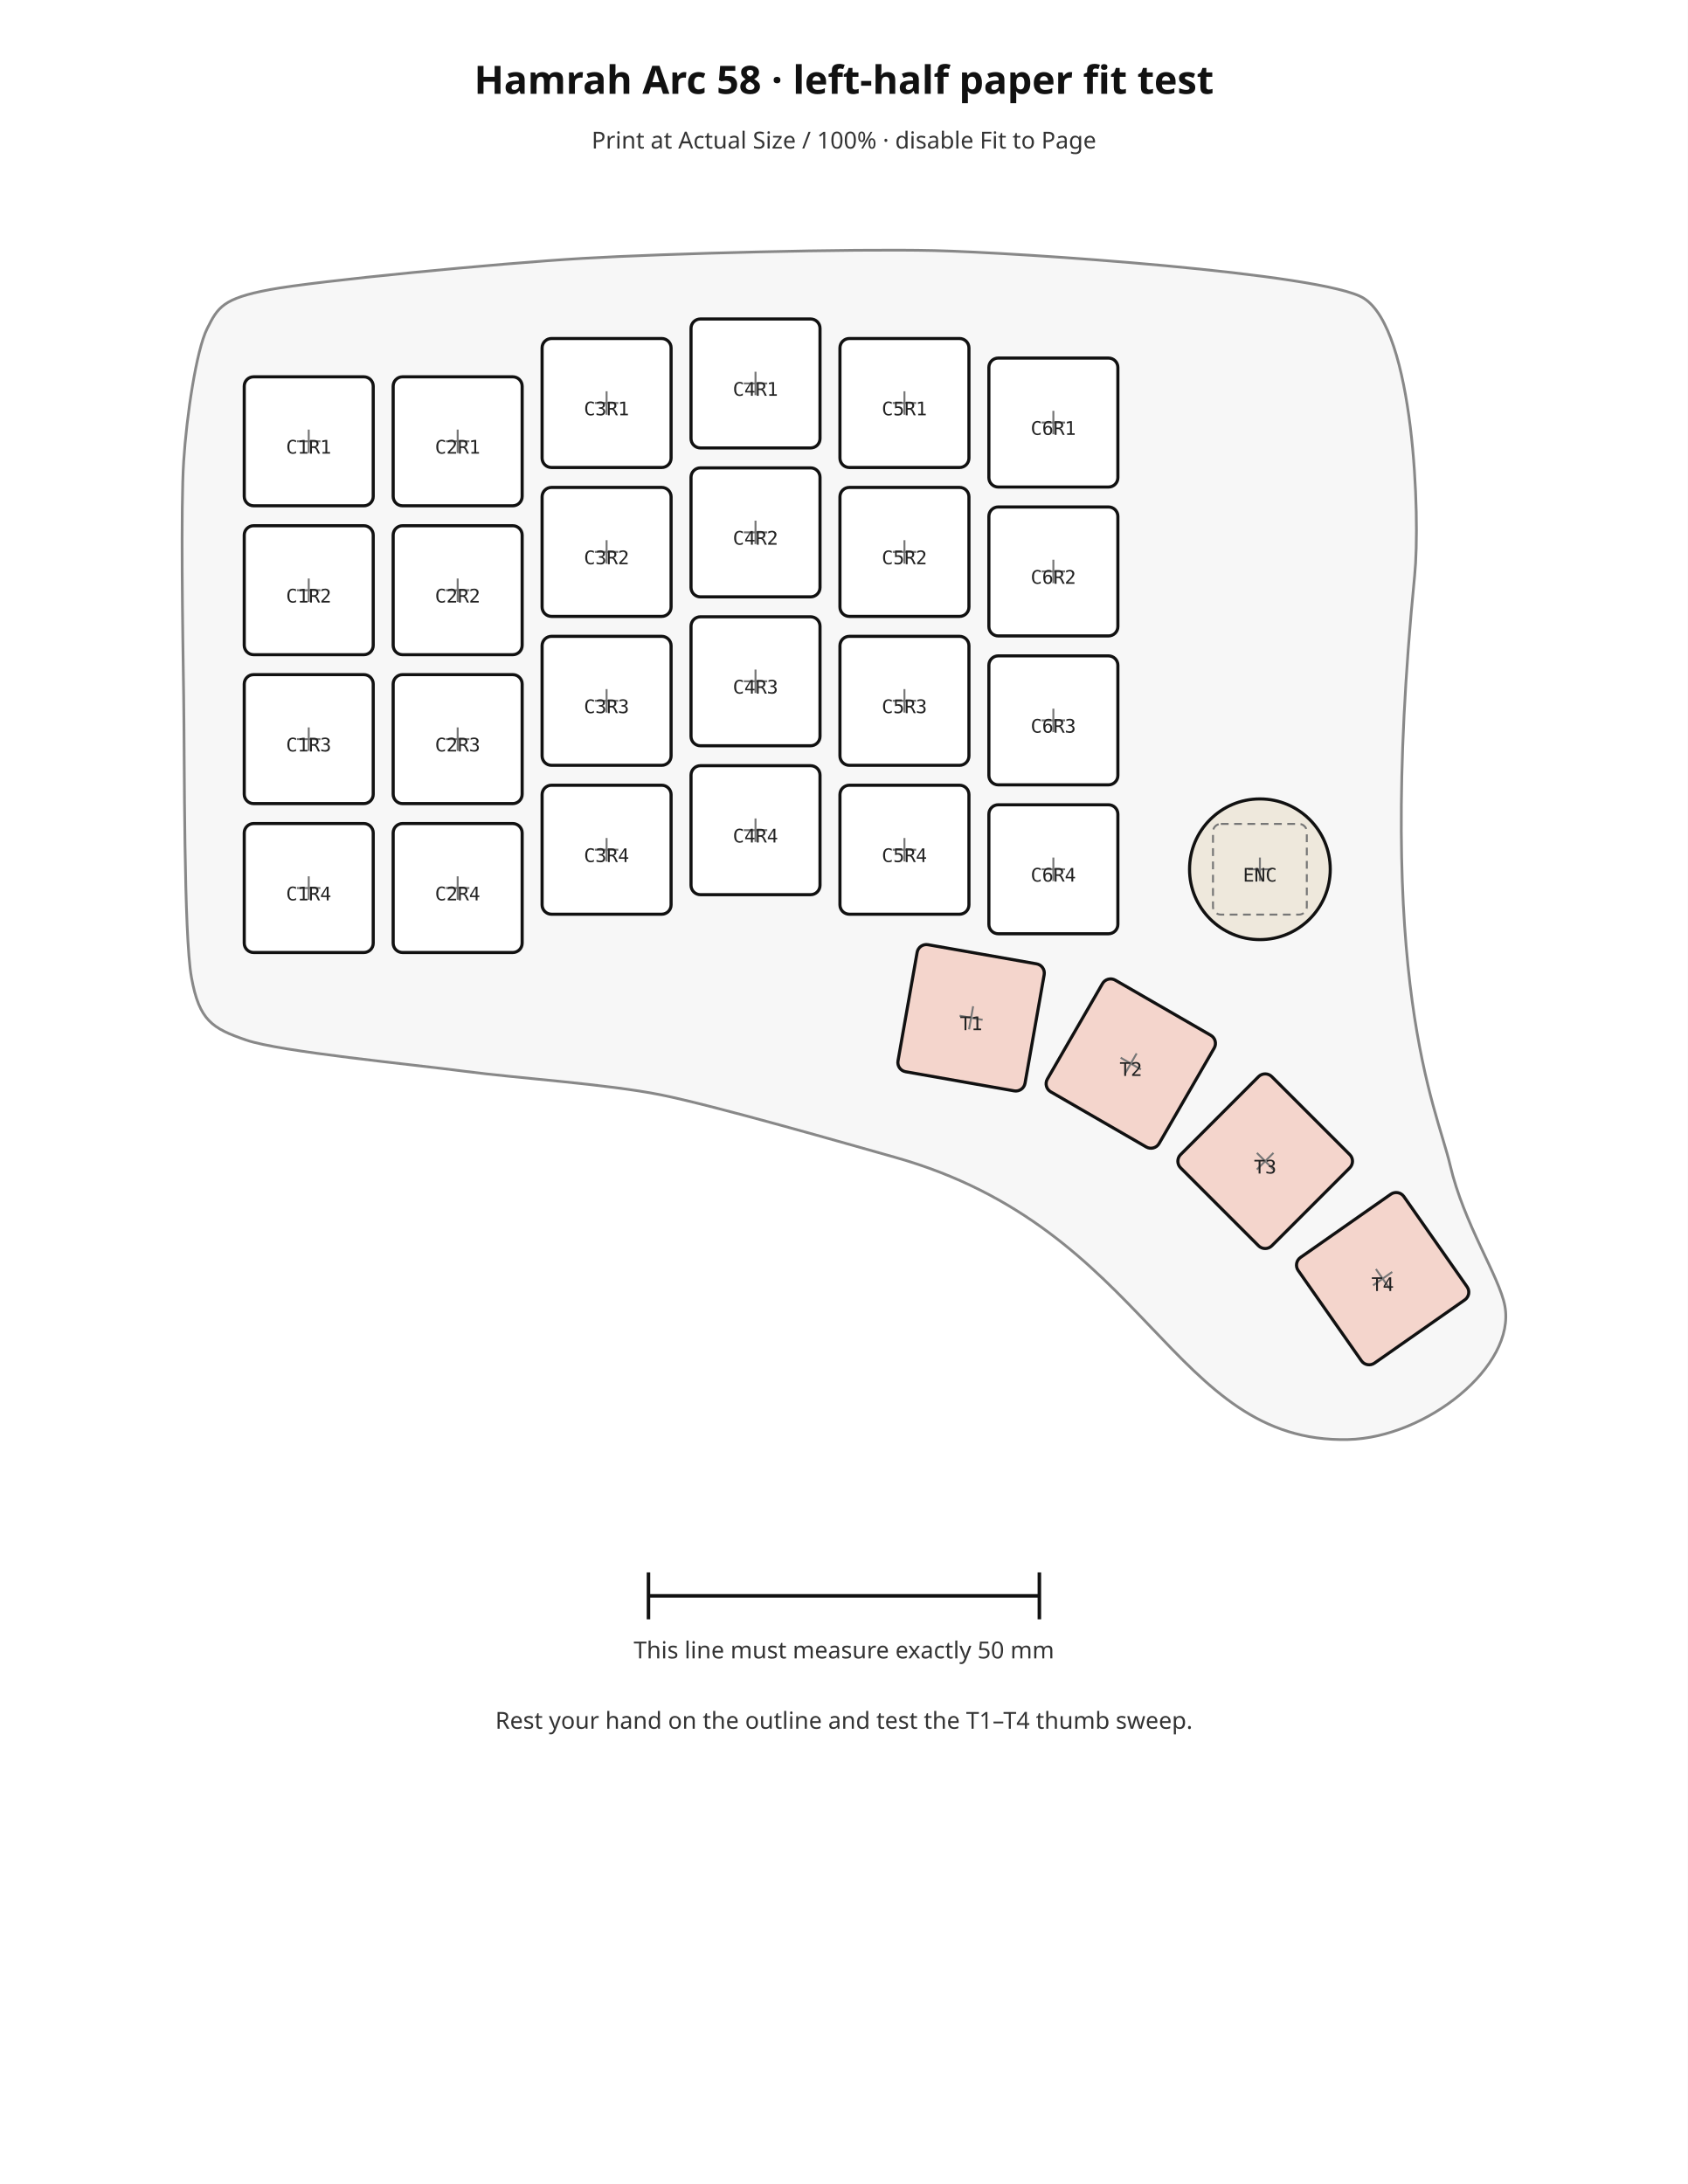
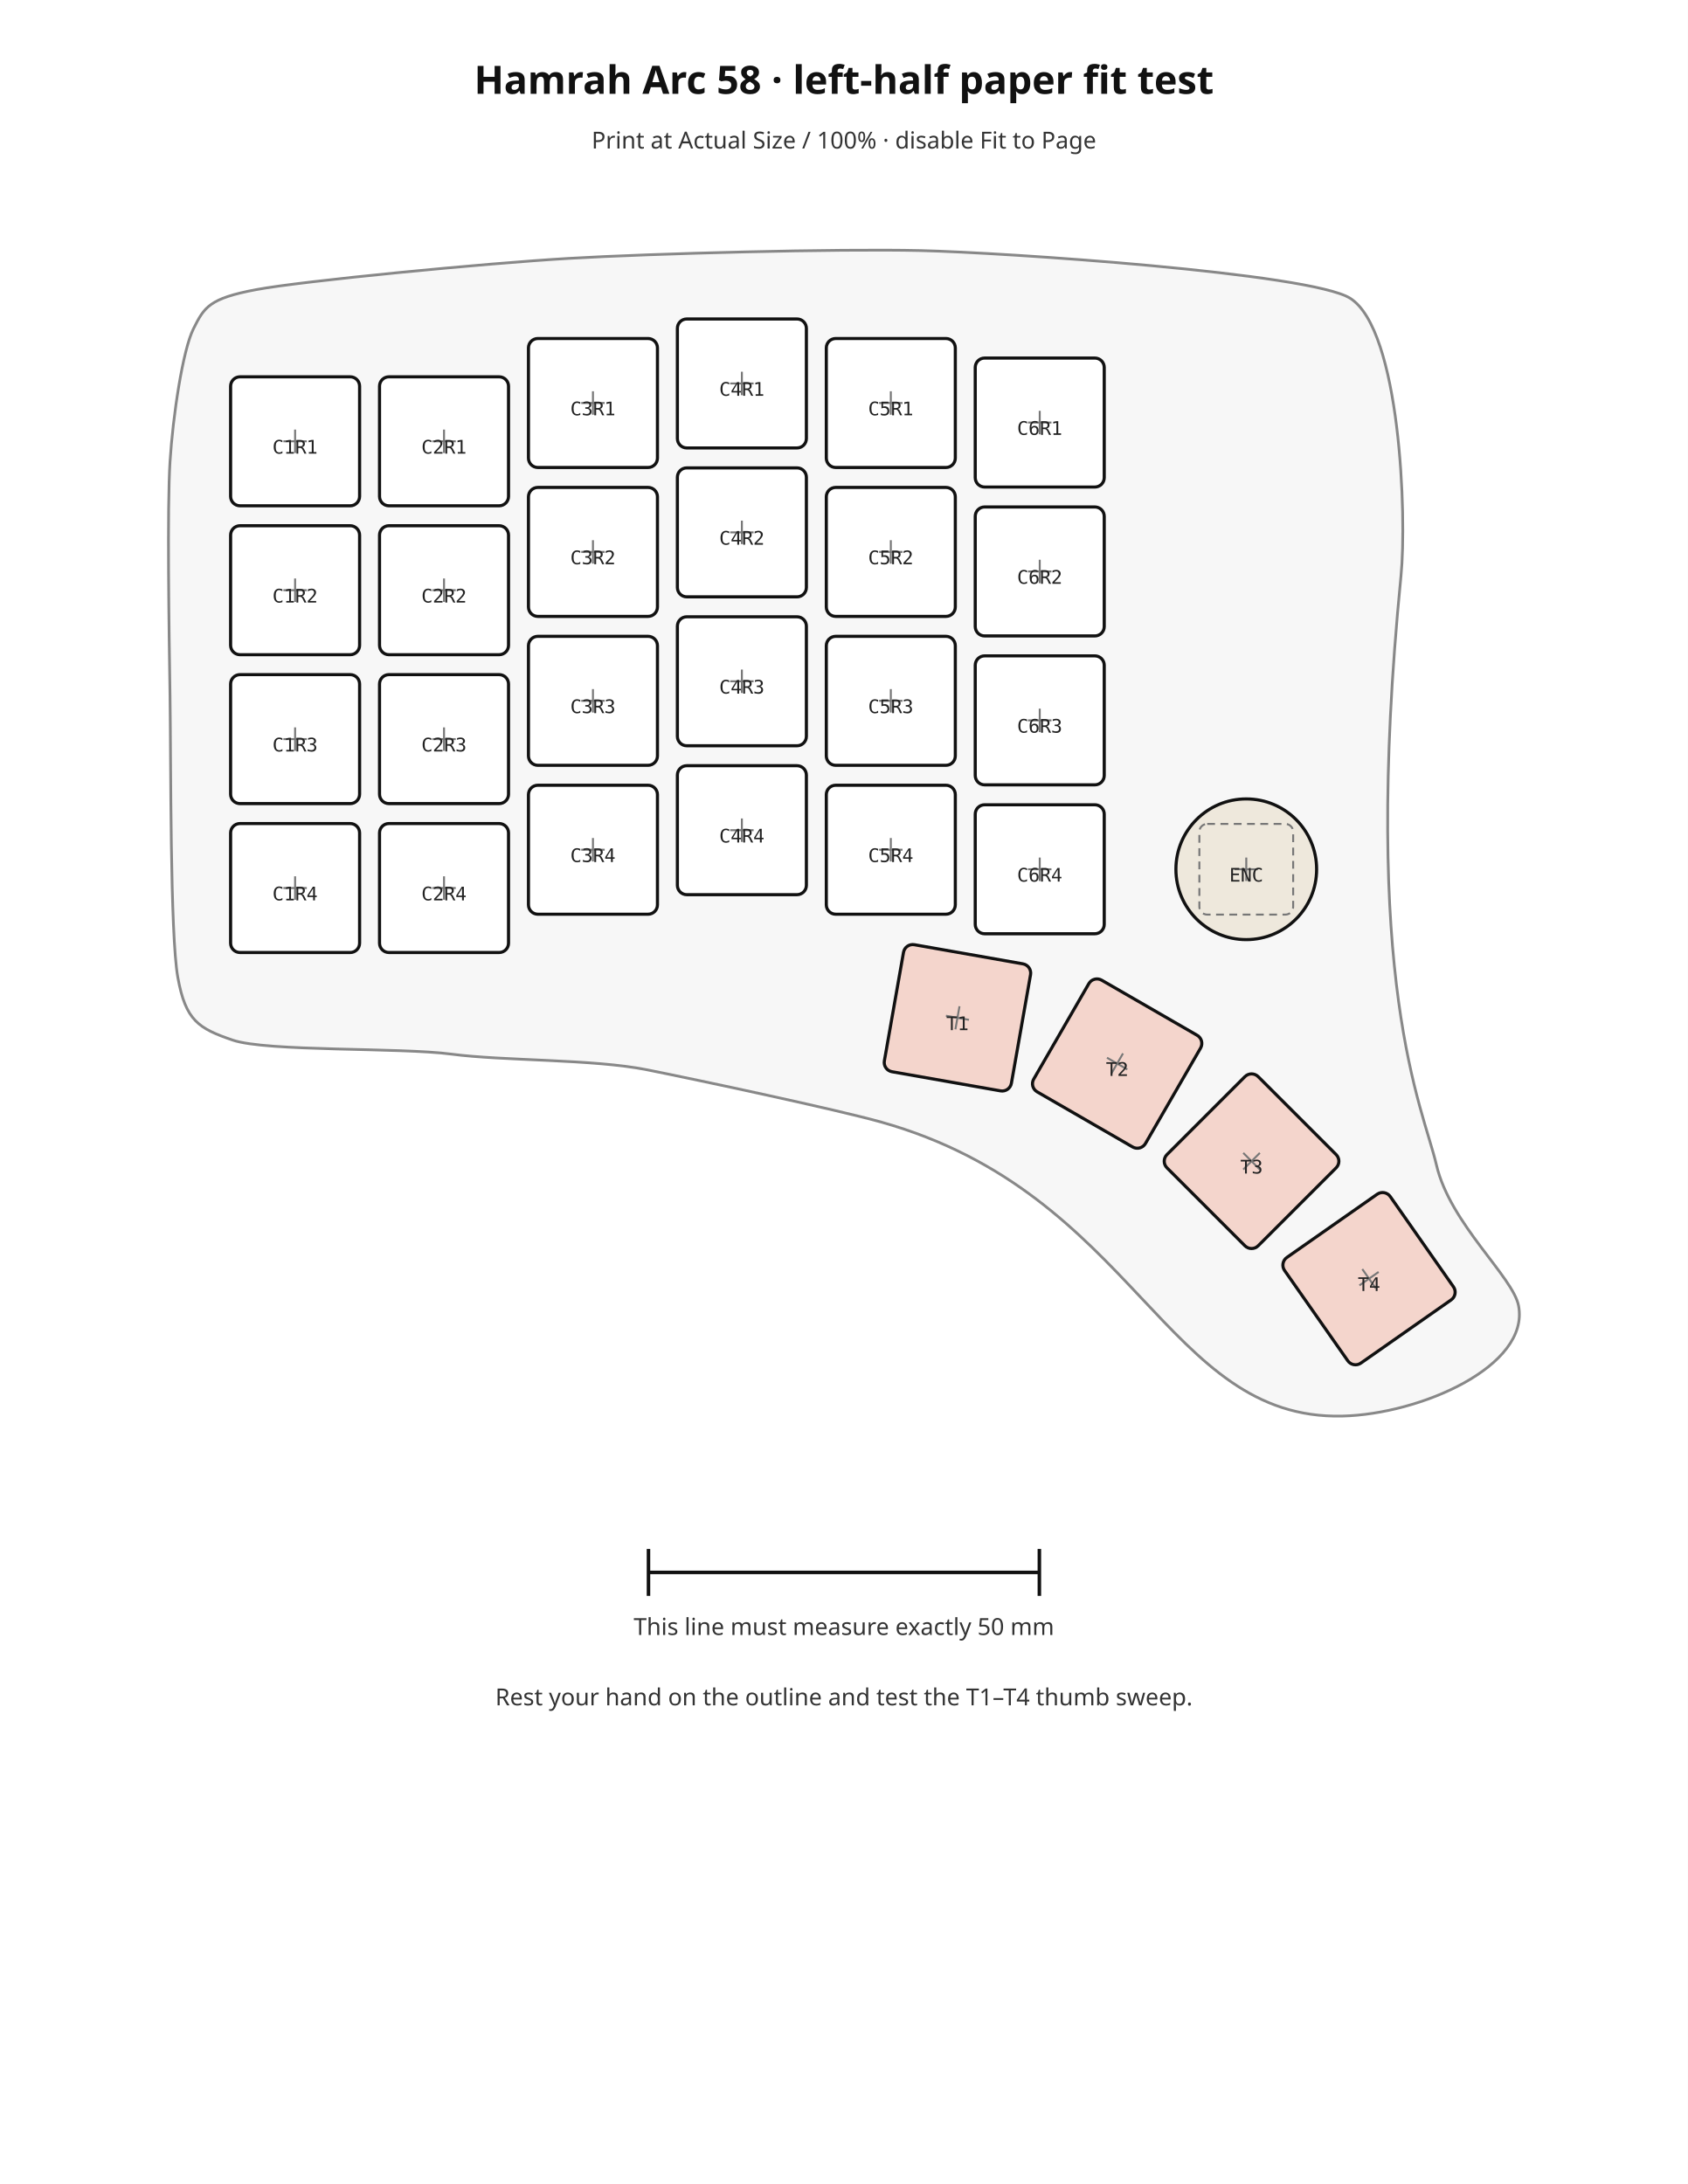
<svg xmlns="http://www.w3.org/2000/svg" width="215.9mm" height="279.4mm" viewBox="0 0 215.9 279.4">
  <style>
    @page { size: Letter portrait; margin: 0; }
    .page { fill: #fff; }
    .outline { fill: #f7f7f7; stroke: #888; stroke-width: 0.35; }
    .keycap { fill: #fff; stroke: #111; stroke-width: 0.4; }
    .keycap.thumb { fill: #f4d5cc; }
    .encoder { fill: #eee8dc; stroke: #111; stroke-width: 0.4; }
    .encoder-body { fill: none; stroke: #777; stroke-width: 0.25; stroke-dasharray: 1 0.7; }
    .center { fill: none; stroke: #777; stroke-width: 0.25; }
    .key-label { fill: #222; font: 2.4px ui-monospace, SFMono-Regular, Menlo, monospace; text-anchor: middle; dominant-baseline: middle; }
    .title { fill: #111; font: 700 5px ui-sans-serif, system-ui, sans-serif; }
    .note { fill: #333; font: 3px ui-sans-serif, system-ui, sans-serif; }
    .calibration { fill: none; stroke: #111; stroke-width: 0.45; }
  </style>
  <rect class="page" width="100%" height="100%" />
  <text class="title" x="107.95" y="12" text-anchor="middle">Hamrah Arc 58 · left-half paper fit test</text>
  <text class="note" x="107.95" y="19" text-anchor="middle">Print at Actual Size / 100% · disable Fit to Page</text>
-   <path class="outline" d="M 26.492 42.056 C 27.867 39.306 28.492 38.181 34.492 37.056 C 40.492 35.931 63.867 33.681 74.492 33.056 C 85.117 32.431 108.867 31.806 119.492 32.056 C 130.117 32.306 169.37 34.931 174.453 38.159 C 180.882 42.241 181.704 66.045 180.953 73.659 C 175.814 125.751 183.742 141.556 185.492 149.056 C 187.242 156.556 191.8 163.345 192.492 167.056 C 193.931 174.775 182.463 183.923 172.453 184.159 C 149.767 184.692 147.054 157.216 114.492 148.056 C 108.784 146.451 91.367 141.431 84.492 140.056 C 77.617 138.681 66.117 137.931 59.492 137.056 C 52.867 136.181 35.867 134.556 31.492 133.056 C 27.117 131.556 25.492 130.556 24.492 125.056 C 23.492 119.556 23.617 97.306 23.492 89.056 C 23.367 80.806 23.117 64.931 23.492 59.056 C 23.867 53.181 25.117 44.806 26.492 42.056 Z" />
-   <g transform="translate(39.492 56.456) rotate(0)">
+   <path class="outline" d="M 24.748 42.056 C 26.123 39.306 26.748 38.181 32.748 37.056 C 38.748 35.931 62.123 33.681 72.748 33.056 C 83.373 32.431 107.123 31.806 117.748 32.056 C 128.373 32.306 167.627 34.931 172.709 38.159 C 179.138 42.241 179.96 66.045 179.209 73.659 C 174.07 125.751 181.998 141.556 183.748 149.056 C 185.498 156.556 193.556 163.345 194.248 167.056 C 195.688 174.775 181.719 180.923 171.709 181.159 C 149.023 181.692 145.311 152.716 112.748 143.556 C 107.041 141.951 89.623 138.231 82.748 136.856 C 75.873 135.481 64.373 135.731 57.748 134.856 C 51.123 133.981 34.123 134.556 29.748 133.056 C 25.373 131.556 23.748 130.556 22.748 125.056 C 21.748 119.556 21.873 97.306 21.748 89.056 C 21.623 80.806 21.373 64.931 21.748 59.056 C 22.123 53.181 23.373 44.806 24.748 42.056 Z" />
+   <g transform="translate(37.748 56.456) rotate(0)">
    <rect class="keycap matrix" x="-8.25" y="-8.25" width="16.5" height="16.5" rx="1.2" />
    <path class="center" d="M -1.5 0 H 1.5 M 0 -1.5 V 1.5" />
    <text class="key-label" transform="rotate(0)" y="0.9">C1R1</text>
  </g>
-   <g transform="translate(39.492 75.506) rotate(0)">
+   <g transform="translate(37.748 75.506) rotate(0)">
    <rect class="keycap matrix" x="-8.25" y="-8.25" width="16.5" height="16.5" rx="1.2" />
    <path class="center" d="M -1.5 0 H 1.5 M 0 -1.5 V 1.5" />
    <text class="key-label" transform="rotate(0)" y="0.9">C1R2</text>
  </g>
-   <g transform="translate(39.492 94.556) rotate(0)">
+   <g transform="translate(37.748 94.556) rotate(0)">
    <rect class="keycap matrix" x="-8.25" y="-8.25" width="16.5" height="16.5" rx="1.2" />
    <path class="center" d="M -1.5 0 H 1.5 M 0 -1.5 V 1.5" />
    <text class="key-label" transform="rotate(0)" y="0.9">C1R3</text>
  </g>
-   <g transform="translate(39.492 113.606) rotate(0)">
+   <g transform="translate(37.748 113.606) rotate(0)">
    <rect class="keycap matrix" x="-8.25" y="-8.25" width="16.5" height="16.5" rx="1.2" />
    <path class="center" d="M -1.5 0 H 1.5 M 0 -1.5 V 1.5" />
    <text class="key-label" transform="rotate(0)" y="0.9">C1R4</text>
  </g>
-   <g transform="translate(58.542 56.456) rotate(0)">
+   <g transform="translate(56.798 56.456) rotate(0)">
    <rect class="keycap matrix" x="-8.25" y="-8.25" width="16.5" height="16.5" rx="1.2" />
    <path class="center" d="M -1.5 0 H 1.5 M 0 -1.5 V 1.5" />
    <text class="key-label" transform="rotate(0)" y="0.9">C2R1</text>
  </g>
-   <g transform="translate(58.542 75.506) rotate(0)">
+   <g transform="translate(56.798 75.506) rotate(0)">
    <rect class="keycap matrix" x="-8.25" y="-8.25" width="16.5" height="16.5" rx="1.2" />
    <path class="center" d="M -1.5 0 H 1.5 M 0 -1.5 V 1.5" />
    <text class="key-label" transform="rotate(0)" y="0.9">C2R2</text>
  </g>
-   <g transform="translate(58.542 94.556) rotate(0)">
+   <g transform="translate(56.798 94.556) rotate(0)">
    <rect class="keycap matrix" x="-8.25" y="-8.25" width="16.5" height="16.5" rx="1.2" />
    <path class="center" d="M -1.5 0 H 1.5 M 0 -1.5 V 1.5" />
    <text class="key-label" transform="rotate(0)" y="0.9">C2R3</text>
  </g>
-   <g transform="translate(58.542 113.606) rotate(0)">
+   <g transform="translate(56.798 113.606) rotate(0)">
    <rect class="keycap matrix" x="-8.25" y="-8.25" width="16.5" height="16.5" rx="1.2" />
    <path class="center" d="M -1.5 0 H 1.5 M 0 -1.5 V 1.5" />
    <text class="key-label" transform="rotate(0)" y="0.9">C2R4</text>
  </g>
-   <g transform="translate(77.592 51.556) rotate(0)">
+   <g transform="translate(75.848 51.556) rotate(0)">
    <rect class="keycap matrix" x="-8.25" y="-8.25" width="16.5" height="16.5" rx="1.2" />
    <path class="center" d="M -1.5 0 H 1.5 M 0 -1.5 V 1.5" />
    <text class="key-label" transform="rotate(0)" y="0.9">C3R1</text>
  </g>
-   <g transform="translate(77.592 70.606) rotate(0)">
+   <g transform="translate(75.848 70.606) rotate(0)">
    <rect class="keycap matrix" x="-8.25" y="-8.25" width="16.5" height="16.5" rx="1.2" />
    <path class="center" d="M -1.5 0 H 1.5 M 0 -1.5 V 1.5" />
    <text class="key-label" transform="rotate(0)" y="0.9">C3R2</text>
  </g>
-   <g transform="translate(77.592 89.656) rotate(0)">
+   <g transform="translate(75.848 89.656) rotate(0)">
    <rect class="keycap matrix" x="-8.25" y="-8.25" width="16.5" height="16.5" rx="1.2" />
    <path class="center" d="M -1.5 0 H 1.5 M 0 -1.5 V 1.5" />
    <text class="key-label" transform="rotate(0)" y="0.9">C3R3</text>
  </g>
-   <g transform="translate(77.592 108.706) rotate(0)">
+   <g transform="translate(75.848 108.706) rotate(0)">
    <rect class="keycap matrix" x="-8.25" y="-8.25" width="16.5" height="16.5" rx="1.2" />
    <path class="center" d="M -1.5 0 H 1.5 M 0 -1.5 V 1.5" />
    <text class="key-label" transform="rotate(0)" y="0.9">C3R4</text>
  </g>
-   <g transform="translate(96.642 49.056) rotate(0)">
+   <g transform="translate(94.898 49.056) rotate(0)">
    <rect class="keycap matrix" x="-8.25" y="-8.25" width="16.5" height="16.5" rx="1.2" />
    <path class="center" d="M -1.5 0 H 1.5 M 0 -1.5 V 1.5" />
    <text class="key-label" transform="rotate(0)" y="0.9">C4R1</text>
  </g>
-   <g transform="translate(96.642 68.106) rotate(0)">
+   <g transform="translate(94.898 68.106) rotate(0)">
    <rect class="keycap matrix" x="-8.25" y="-8.25" width="16.5" height="16.5" rx="1.2" />
    <path class="center" d="M -1.5 0 H 1.5 M 0 -1.5 V 1.5" />
    <text class="key-label" transform="rotate(0)" y="0.9">C4R2</text>
  </g>
-   <g transform="translate(96.642 87.156) rotate(0)">
+   <g transform="translate(94.898 87.156) rotate(0)">
    <rect class="keycap matrix" x="-8.25" y="-8.25" width="16.5" height="16.5" rx="1.2" />
    <path class="center" d="M -1.5 0 H 1.5 M 0 -1.5 V 1.5" />
    <text class="key-label" transform="rotate(0)" y="0.9">C4R3</text>
  </g>
-   <g transform="translate(96.642 106.206) rotate(0)">
+   <g transform="translate(94.898 106.206) rotate(0)">
    <rect class="keycap matrix" x="-8.25" y="-8.25" width="16.5" height="16.5" rx="1.2" />
    <path class="center" d="M -1.5 0 H 1.5 M 0 -1.5 V 1.5" />
    <text class="key-label" transform="rotate(0)" y="0.9">C4R4</text>
  </g>
-   <g transform="translate(115.692 51.556) rotate(0)">
+   <g transform="translate(113.948 51.556) rotate(0)">
    <rect class="keycap matrix" x="-8.25" y="-8.25" width="16.5" height="16.5" rx="1.2" />
    <path class="center" d="M -1.5 0 H 1.5 M 0 -1.5 V 1.5" />
    <text class="key-label" transform="rotate(0)" y="0.9">C5R1</text>
  </g>
-   <g transform="translate(115.692 70.606) rotate(0)">
+   <g transform="translate(113.948 70.606) rotate(0)">
    <rect class="keycap matrix" x="-8.25" y="-8.25" width="16.5" height="16.5" rx="1.2" />
    <path class="center" d="M -1.5 0 H 1.5 M 0 -1.5 V 1.5" />
    <text class="key-label" transform="rotate(0)" y="0.9">C5R2</text>
  </g>
-   <g transform="translate(115.692 89.656) rotate(0)">
+   <g transform="translate(113.948 89.656) rotate(0)">
    <rect class="keycap matrix" x="-8.25" y="-8.25" width="16.5" height="16.5" rx="1.2" />
    <path class="center" d="M -1.5 0 H 1.5 M 0 -1.5 V 1.5" />
    <text class="key-label" transform="rotate(0)" y="0.9">C5R3</text>
  </g>
-   <g transform="translate(115.692 108.706) rotate(0)">
+   <g transform="translate(113.948 108.706) rotate(0)">
    <rect class="keycap matrix" x="-8.25" y="-8.25" width="16.5" height="16.5" rx="1.2" />
    <path class="center" d="M -1.5 0 H 1.5 M 0 -1.5 V 1.5" />
    <text class="key-label" transform="rotate(0)" y="0.9">C5R4</text>
  </g>
-   <g transform="translate(134.742 54.056) rotate(0)">
+   <g transform="translate(132.998 54.056) rotate(0)">
    <rect class="keycap matrix" x="-8.25" y="-8.25" width="16.5" height="16.5" rx="1.2" />
    <path class="center" d="M -1.5 0 H 1.5 M 0 -1.5 V 1.5" />
    <text class="key-label" transform="rotate(0)" y="0.9">C6R1</text>
  </g>
-   <g transform="translate(134.742 73.106) rotate(0)">
+   <g transform="translate(132.998 73.106) rotate(0)">
    <rect class="keycap matrix" x="-8.25" y="-8.25" width="16.5" height="16.5" rx="1.2" />
    <path class="center" d="M -1.5 0 H 1.5 M 0 -1.5 V 1.5" />
    <text class="key-label" transform="rotate(0)" y="0.9">C6R2</text>
  </g>
-   <g transform="translate(134.742 92.156) rotate(0)">
+   <g transform="translate(132.998 92.156) rotate(0)">
    <rect class="keycap matrix" x="-8.25" y="-8.25" width="16.5" height="16.5" rx="1.2" />
    <path class="center" d="M -1.5 0 H 1.5 M 0 -1.5 V 1.5" />
    <text class="key-label" transform="rotate(0)" y="0.9">C6R3</text>
  </g>
-   <g transform="translate(134.742 111.206) rotate(0)">
+   <g transform="translate(132.998 111.206) rotate(0)">
    <rect class="keycap matrix" x="-8.25" y="-8.25" width="16.5" height="16.5" rx="1.2" />
    <path class="center" d="M -1.5 0 H 1.5 M 0 -1.5 V 1.5" />
    <text class="key-label" transform="rotate(0)" y="0.9">C6R4</text>
  </g>
-   <g transform="translate(161.16 111.206)">
+   <g transform="translate(159.416 111.206)">
    <circle class="encoder" r="9" />
    <rect class="encoder-body" x="-6" y="-5.8" width="12" height="11.6" rx="1" />
    <path class="center" d="M -1.5 0 H 1.5 M 0 -1.5 V 1.5" />
    <text class="key-label" y="0.9">ENC</text>
  </g>
-   <g transform="translate(124.217 130.206) rotate(10)">
+   <g transform="translate(122.473 130.206) rotate(10)">
    <rect class="keycap thumb" x="-8.25" y="-8.25" width="16.5" height="16.5" rx="1.2" />
    <path class="center" d="M -1.5 0 H 1.5 M 0 -1.5 V 1.5" />
    <text class="key-label" transform="rotate(-10)" y="0.9">T1</text>
  </g>
-   <g transform="translate(144.644 136.063) rotate(30)">
+   <g transform="translate(142.9 136.063) rotate(30)">
    <rect class="keycap thumb" x="-8.25" y="-8.25" width="16.5" height="16.5" rx="1.2" />
    <path class="center" d="M -1.5 0 H 1.5 M 0 -1.5 V 1.5" />
    <text class="key-label" transform="rotate(-30)" y="0.9">T2</text>
  </g>
-   <g transform="translate(161.835 148.554) rotate(45)">
+   <g transform="translate(160.092 148.554) rotate(45)">
    <rect class="keycap thumb" x="-8.25" y="-8.25" width="16.5" height="16.5" rx="1.2" />
    <path class="center" d="M -1.5 0 H 1.5 M 0 -1.5 V 1.5" />
    <text class="key-label" transform="rotate(-45)" y="0.9">T3</text>
  </g>
-   <g transform="translate(176.861 163.58) rotate(55)">
+   <g transform="translate(175.118 163.58) rotate(55)">
    <rect class="keycap thumb" x="-8.25" y="-8.25" width="16.5" height="16.5" rx="1.2" />
    <path class="center" d="M -1.5 0 H 1.5 M 0 -1.5 V 1.5" />
    <text class="key-label" transform="rotate(-55)" y="0.9">T4</text>
  </g>
-   <path class="calibration" d="M 82.95 201.159 V 207.159 M 82.95 204.159 H 132.95 M 132.95 201.159 V 207.159" />
-   <text class="note" x="107.95" y="212.159" text-anchor="middle">This line must measure exactly 50 mm</text>
-   <text class="note" x="107.95" y="221.159" text-anchor="middle">Rest your hand on the outline and test the T1–T4 thumb sweep.</text>
+   <path class="calibration" d="M 82.95 198.159 V 204.159 M 82.95 201.159 H 132.95 M 132.95 198.159 V 204.159" />
+   <text class="note" x="107.95" y="209.159" text-anchor="middle">This line must measure exactly 50 mm</text>
+   <text class="note" x="107.95" y="218.159" text-anchor="middle">Rest your hand on the outline and test the T1–T4 thumb sweep.</text>
</svg>
